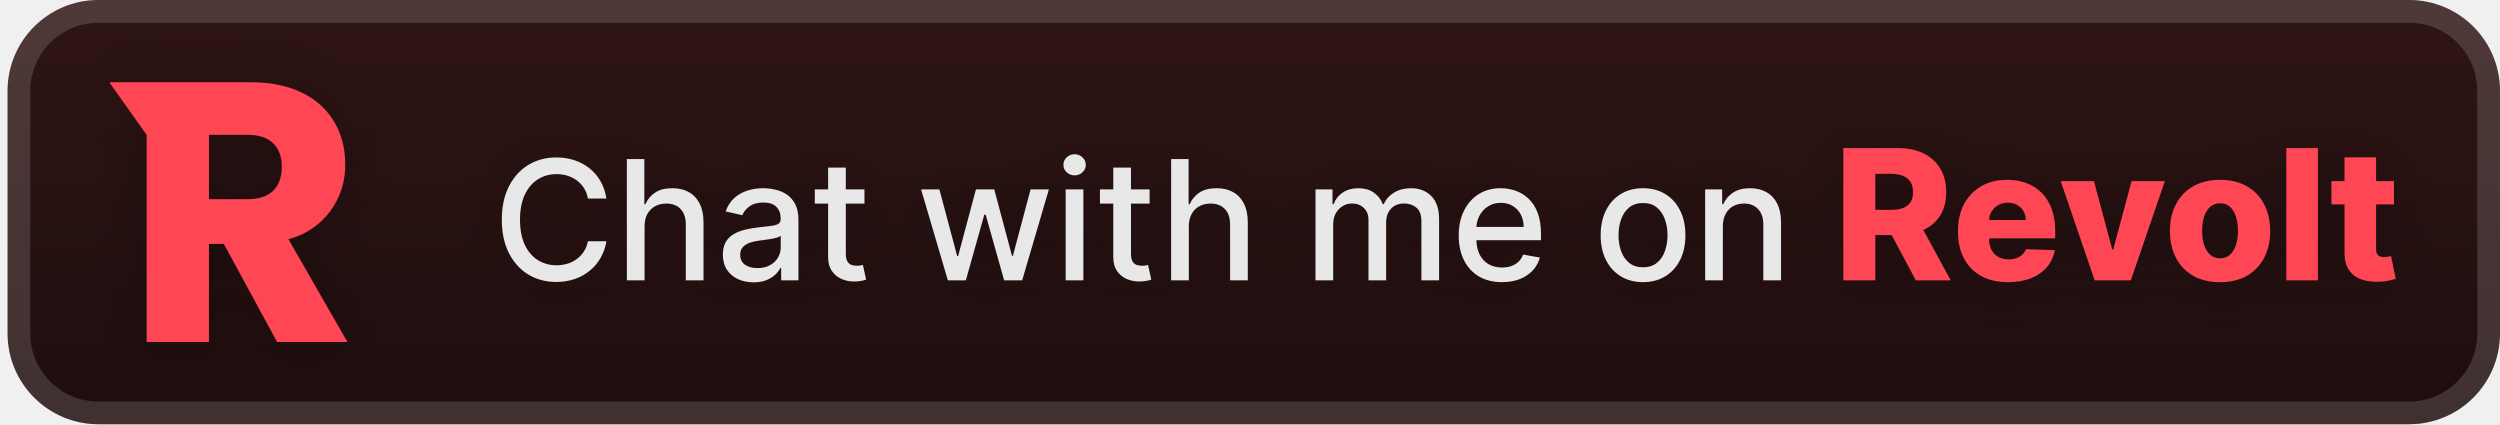
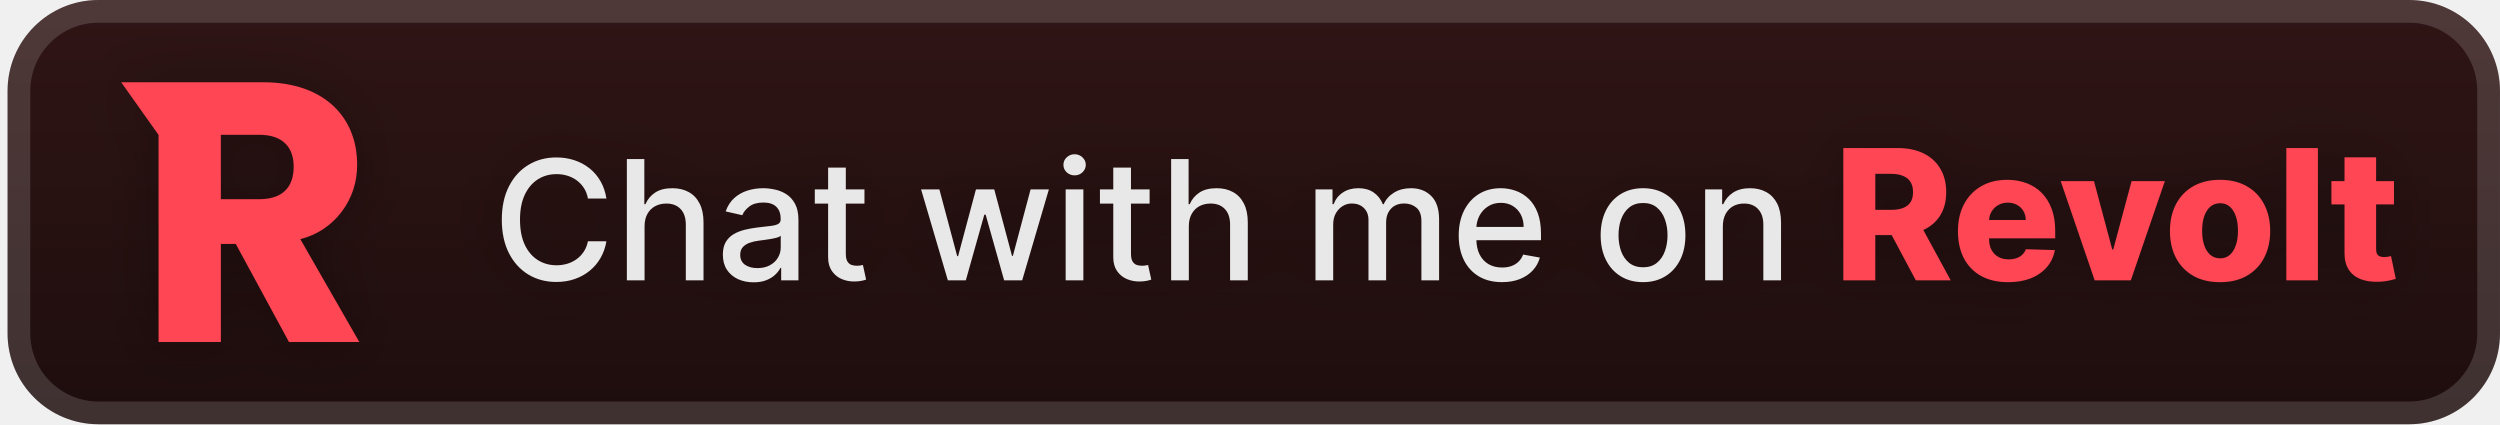
<svg xmlns="http://www.w3.org/2000/svg" width="165" height="28" viewBox="0 0 165 28" fill="none">
  <rect x="0.499" y="-3.05176e-05" width="164.5" height="28" rx="6" fill="url(#paint0_linear_28_2796)" />
  <g filter="url(#filter0_d_28_2796)">
-     <path d="M18.599 10.996C18.599 12.339 17.878 13.146 16.339 13.146H13.791V8.896H16.34C17.878 8.896 18.599 9.726 18.599 10.996ZM7.214 5.429L9.68 8.904V22.57H13.792V16.1H14.777L18.288 22.571H22.928L19.033 15.782C20.121 15.514 21.085 14.876 21.767 13.974C22.449 13.073 22.807 11.962 22.783 10.825C22.783 7.846 20.715 5.429 16.58 5.429H7.214Z" fill="#FF4654" />
+     <path d="M19.385 10.996C19.385 12.339 18.664 13.146 17.125 13.146H14.577V8.896H17.125C18.664 8.896 19.385 9.726 19.385 10.996ZM7.999 5.429L10.466 8.904V22.57H14.577V16.1H15.563L19.073 22.571H23.714L19.819 15.782C20.906 15.514 21.871 14.876 22.552 13.974C23.234 13.073 23.593 11.962 23.568 10.825C23.568 7.846 21.501 5.429 17.366 5.429H7.999Z" fill="#FF4654" />
  </g>
  <g filter="url(#filter1_d_28_2796)">
    <path d="M40.023 13.101H38.804C38.757 12.841 38.67 12.612 38.542 12.414C38.415 12.216 38.258 12.048 38.074 11.91C37.889 11.772 37.682 11.668 37.452 11.598C37.226 11.527 36.985 11.492 36.73 11.492C36.269 11.492 35.856 11.608 35.492 11.84C35.13 12.072 34.843 12.411 34.632 12.859C34.424 13.307 34.32 13.854 34.32 14.5C34.32 15.151 34.424 15.7 34.632 16.148C34.843 16.596 35.131 16.935 35.495 17.164C35.86 17.393 36.27 17.508 36.726 17.508C36.978 17.508 37.218 17.474 37.445 17.406C37.674 17.336 37.881 17.233 38.066 17.098C38.251 16.962 38.407 16.797 38.534 16.602C38.665 16.404 38.755 16.177 38.804 15.922L40.023 15.926C39.958 16.319 39.831 16.681 39.644 17.012C39.459 17.34 39.221 17.624 38.929 17.863C38.64 18.1 38.309 18.284 37.937 18.414C37.564 18.544 37.158 18.609 36.718 18.609C36.025 18.609 35.408 18.445 34.867 18.117C34.325 17.786 33.898 17.314 33.585 16.699C33.275 16.085 33.12 15.351 33.12 14.5C33.12 13.646 33.277 12.913 33.589 12.301C33.902 11.686 34.329 11.215 34.87 10.887C35.412 10.556 36.028 10.391 36.718 10.391C37.142 10.391 37.538 10.452 37.906 10.574C38.275 10.694 38.607 10.871 38.902 11.105C39.196 11.337 39.439 11.621 39.632 11.957C39.825 12.29 39.955 12.672 40.023 13.101ZM42.541 14.938V18.5H41.373V10.5H42.526V13.476H42.6C42.74 13.154 42.955 12.897 43.244 12.707C43.533 12.517 43.911 12.422 44.377 12.422C44.789 12.422 45.148 12.507 45.455 12.676C45.765 12.845 46.005 13.098 46.174 13.434C46.346 13.767 46.432 14.184 46.432 14.684V18.5H45.264V14.824C45.264 14.384 45.151 14.043 44.924 13.801C44.697 13.556 44.382 13.434 43.979 13.434C43.703 13.434 43.455 13.492 43.237 13.609C43.02 13.726 42.85 13.898 42.725 14.125C42.602 14.349 42.541 14.62 42.541 14.938ZM49.737 18.633C49.356 18.633 49.013 18.562 48.705 18.422C48.398 18.279 48.154 18.072 47.975 17.801C47.798 17.53 47.709 17.198 47.709 16.805C47.709 16.466 47.774 16.188 47.904 15.969C48.035 15.75 48.211 15.577 48.432 15.449C48.653 15.322 48.901 15.225 49.174 15.16C49.447 15.095 49.726 15.046 50.01 15.012C50.369 14.97 50.661 14.936 50.885 14.91C51.109 14.882 51.272 14.836 51.373 14.773C51.475 14.711 51.526 14.609 51.526 14.469V14.441C51.526 14.1 51.429 13.836 51.237 13.648C51.047 13.461 50.763 13.367 50.385 13.367C49.992 13.367 49.682 13.454 49.455 13.629C49.231 13.801 49.076 13.992 48.99 14.203L47.893 13.953C48.023 13.588 48.213 13.294 48.463 13.07C48.716 12.844 49.006 12.68 49.334 12.578C49.662 12.474 50.007 12.422 50.369 12.422C50.609 12.422 50.863 12.45 51.131 12.508C51.402 12.562 51.654 12.664 51.889 12.812C52.126 12.961 52.32 13.173 52.471 13.449C52.622 13.723 52.697 14.078 52.697 14.516V18.5H51.557V17.68H51.51C51.434 17.831 51.321 17.979 51.17 18.125C51.019 18.271 50.825 18.392 50.588 18.488C50.351 18.585 50.067 18.633 49.737 18.633ZM49.99 17.695C50.313 17.695 50.589 17.631 50.819 17.504C51.05 17.376 51.226 17.21 51.346 17.004C51.468 16.796 51.529 16.573 51.529 16.336V15.562C51.488 15.604 51.407 15.643 51.287 15.68C51.17 15.713 51.036 15.743 50.885 15.77C50.734 15.793 50.587 15.815 50.444 15.836C50.3 15.854 50.181 15.87 50.084 15.883C49.858 15.911 49.651 15.96 49.463 16.027C49.278 16.095 49.13 16.193 49.018 16.32C48.908 16.445 48.854 16.612 48.854 16.82C48.854 17.109 48.961 17.328 49.174 17.477C49.388 17.622 49.66 17.695 49.99 17.695ZM57.054 12.5V13.438H53.777V12.5H57.054ZM54.656 11.062H55.824V16.738C55.824 16.965 55.857 17.135 55.925 17.25C55.993 17.362 56.08 17.439 56.187 17.48C56.296 17.52 56.415 17.539 56.542 17.539C56.636 17.539 56.718 17.532 56.788 17.52C56.859 17.506 56.913 17.496 56.952 17.488L57.163 18.453C57.096 18.479 56.999 18.505 56.874 18.531C56.749 18.56 56.593 18.576 56.406 18.578C56.098 18.583 55.812 18.529 55.546 18.414C55.281 18.299 55.066 18.122 54.902 17.883C54.737 17.643 54.656 17.342 54.656 16.98V11.062ZM62.558 18.5L60.792 12.5H61.999L63.175 16.906H63.234L64.413 12.5H65.62L66.792 16.887H66.851L68.019 12.5H69.226L67.464 18.5H66.273L65.054 14.168H64.964L63.745 18.5H62.558ZM70.334 18.5V12.5H71.502V18.5H70.334ZM70.924 11.574C70.721 11.574 70.546 11.507 70.401 11.371C70.257 11.233 70.186 11.069 70.186 10.879C70.186 10.686 70.257 10.522 70.401 10.387C70.546 10.249 70.721 10.18 70.924 10.18C71.127 10.18 71.3 10.249 71.444 10.387C71.589 10.522 71.662 10.686 71.662 10.879C71.662 11.069 71.589 11.233 71.444 11.371C71.3 11.507 71.127 11.574 70.924 11.574ZM75.874 12.5V13.438H72.597V12.5H75.874ZM73.476 11.062H74.644V16.738C74.644 16.965 74.678 17.135 74.745 17.25C74.813 17.362 74.9 17.439 75.007 17.48C75.116 17.52 75.235 17.539 75.362 17.539C75.456 17.539 75.538 17.532 75.609 17.52C75.679 17.506 75.734 17.496 75.773 17.488L75.984 18.453C75.916 18.479 75.82 18.505 75.695 18.531C75.57 18.56 75.413 18.576 75.226 18.578C74.918 18.583 74.632 18.529 74.366 18.414C74.101 18.299 73.886 18.122 73.722 17.883C73.558 17.643 73.476 17.342 73.476 16.98V11.062ZM78.463 14.938V18.5H77.295V10.5H78.448V13.476H78.522C78.662 13.154 78.877 12.897 79.166 12.707C79.455 12.517 79.833 12.422 80.299 12.422C80.71 12.422 81.07 12.507 81.377 12.676C81.687 12.845 81.927 13.098 82.096 13.434C82.268 13.767 82.354 14.184 82.354 14.684V18.5H81.186V14.824C81.186 14.384 81.073 14.043 80.846 13.801C80.619 13.556 80.304 13.434 79.901 13.434C79.625 13.434 79.377 13.492 79.158 13.609C78.942 13.726 78.772 13.898 78.647 14.125C78.524 14.349 78.463 14.62 78.463 14.938ZM86.823 18.5V12.5H87.945V13.476H88.019C88.144 13.146 88.348 12.888 88.632 12.703C88.916 12.516 89.256 12.422 89.652 12.422C90.053 12.422 90.389 12.516 90.659 12.703C90.933 12.891 91.135 13.148 91.265 13.476H91.327C91.471 13.156 91.698 12.901 92.011 12.711C92.323 12.518 92.696 12.422 93.128 12.422C93.672 12.422 94.116 12.592 94.46 12.934C94.806 13.275 94.98 13.789 94.98 14.476V18.5H93.812V14.586C93.812 14.18 93.701 13.885 93.48 13.703C93.258 13.521 92.994 13.43 92.687 13.43C92.306 13.43 92.011 13.547 91.8 13.781C91.589 14.013 91.484 14.311 91.484 14.676V18.5H90.32V14.512C90.32 14.186 90.218 13.924 90.015 13.726C89.812 13.529 89.547 13.43 89.222 13.43C89.001 13.43 88.796 13.488 88.609 13.605C88.424 13.72 88.274 13.88 88.159 14.086C88.047 14.292 87.991 14.53 87.991 14.801V18.5H86.823ZM99.131 18.621C98.54 18.621 98.031 18.495 97.604 18.242C97.179 17.987 96.851 17.629 96.619 17.168C96.39 16.704 96.276 16.161 96.276 15.539C96.276 14.924 96.39 14.383 96.619 13.914C96.851 13.445 97.174 13.079 97.588 12.816C98.005 12.553 98.492 12.422 99.049 12.422C99.388 12.422 99.716 12.478 100.033 12.59C100.351 12.702 100.636 12.878 100.889 13.117C101.141 13.357 101.341 13.668 101.487 14.051C101.632 14.431 101.705 14.893 101.705 15.438V15.851H96.936V14.976H100.561C100.561 14.669 100.498 14.397 100.373 14.16C100.248 13.921 100.072 13.732 99.846 13.594C99.622 13.456 99.359 13.387 99.057 13.387C98.729 13.387 98.442 13.467 98.198 13.629C97.955 13.788 97.768 13.996 97.635 14.254C97.505 14.509 97.44 14.786 97.44 15.086V15.77C97.44 16.171 97.51 16.512 97.651 16.793C97.794 17.074 97.993 17.289 98.248 17.438C98.504 17.583 98.802 17.656 99.143 17.656C99.364 17.656 99.566 17.625 99.748 17.562C99.931 17.497 100.088 17.401 100.221 17.273C100.354 17.146 100.455 16.988 100.526 16.801L101.631 17C101.543 17.326 101.384 17.611 101.155 17.855C100.928 18.098 100.643 18.286 100.299 18.422C99.958 18.555 99.569 18.621 99.131 18.621ZM108.44 18.621C107.877 18.621 107.386 18.492 106.967 18.234C106.548 17.977 106.222 17.616 105.99 17.152C105.759 16.689 105.643 16.147 105.643 15.527C105.643 14.905 105.759 14.361 105.99 13.895C106.222 13.428 106.548 13.066 106.967 12.809C107.386 12.551 107.877 12.422 108.44 12.422C109.002 12.422 109.493 12.551 109.912 12.809C110.332 13.066 110.657 13.428 110.889 13.895C111.121 14.361 111.237 14.905 111.237 15.527C111.237 16.147 111.121 16.689 110.889 17.152C110.657 17.616 110.332 17.977 109.912 18.234C109.493 18.492 109.002 18.621 108.44 18.621ZM108.444 17.641C108.808 17.641 109.11 17.544 109.35 17.352C109.589 17.159 109.766 16.902 109.881 16.582C109.998 16.262 110.057 15.909 110.057 15.523C110.057 15.141 109.998 14.789 109.881 14.469C109.766 14.146 109.589 13.887 109.35 13.691C109.11 13.496 108.808 13.398 108.444 13.398C108.076 13.398 107.772 13.496 107.53 13.691C107.29 13.887 107.112 14.146 106.994 14.469C106.88 14.789 106.822 15.141 106.822 15.523C106.822 15.909 106.88 16.262 106.994 16.582C107.112 16.902 107.29 17.159 107.53 17.352C107.772 17.544 108.076 17.641 108.444 17.641ZM113.708 14.938V18.5H112.54V12.5H113.661V13.476H113.736C113.874 13.159 114.09 12.904 114.384 12.711C114.681 12.518 115.055 12.422 115.505 12.422C115.914 12.422 116.272 12.508 116.579 12.68C116.887 12.849 117.125 13.101 117.294 13.438C117.463 13.773 117.548 14.189 117.548 14.684V18.5H116.38V14.824C116.38 14.389 116.267 14.049 116.04 13.805C115.814 13.557 115.502 13.434 115.107 13.434C114.836 13.434 114.595 13.492 114.384 13.609C114.176 13.726 114.01 13.898 113.888 14.125C113.768 14.349 113.708 14.62 113.708 14.938Z" fill="#E8E8E8" />
    <path d="M121.66 18.5V9.773H125.265C125.918 9.773 126.482 9.891 126.957 10.126C127.434 10.359 127.802 10.695 128.06 11.132C128.319 11.567 128.448 12.082 128.448 12.679C128.448 13.284 128.316 13.798 128.052 14.222C127.788 14.642 127.413 14.963 126.927 15.185C126.441 15.403 125.866 15.513 125.201 15.513H122.921V13.851H124.809C125.127 13.851 125.393 13.81 125.606 13.727C125.822 13.642 125.985 13.514 126.096 13.344C126.207 13.17 126.262 12.949 126.262 12.679C126.262 12.409 126.207 12.186 126.096 12.01C125.985 11.831 125.822 11.697 125.606 11.609C125.39 11.518 125.124 11.473 124.809 11.473H123.769V18.5H121.66ZM126.573 14.511L128.746 18.5H126.445L124.315 14.511H126.573ZM132.536 18.623C131.851 18.623 131.26 18.489 130.763 18.219C130.269 17.946 129.888 17.558 129.621 17.055C129.357 16.55 129.225 15.949 129.225 15.253C129.225 14.577 129.358 13.986 129.625 13.48C129.892 12.972 130.269 12.577 130.755 12.295C131.24 12.011 131.813 11.869 132.472 11.869C132.938 11.869 133.364 11.942 133.75 12.087C134.137 12.232 134.47 12.446 134.752 12.73C135.033 13.014 135.252 13.365 135.408 13.783C135.564 14.197 135.642 14.673 135.642 15.21V15.73H129.953V14.52H133.703C133.701 14.298 133.648 14.101 133.546 13.928C133.444 13.754 133.303 13.619 133.124 13.523C132.948 13.423 132.745 13.373 132.515 13.373C132.282 13.373 132.073 13.426 131.888 13.531C131.703 13.633 131.557 13.774 131.449 13.953C131.341 14.129 131.284 14.329 131.279 14.554V15.786C131.279 16.052 131.331 16.287 131.436 16.489C131.542 16.688 131.691 16.842 131.884 16.953C132.077 17.064 132.307 17.119 132.574 17.119C132.759 17.119 132.926 17.094 133.077 17.043C133.228 16.991 133.357 16.916 133.465 16.817C133.573 16.717 133.654 16.595 133.708 16.45L135.621 16.506C135.542 16.935 135.367 17.308 135.097 17.626C134.83 17.942 134.479 18.188 134.044 18.364C133.61 18.537 133.107 18.623 132.536 18.623ZM142.88 11.954L140.635 18.5H138.248L136.007 11.954H138.201L139.407 16.463H139.475L140.686 11.954H142.88ZM146.524 18.623C145.836 18.623 145.245 18.483 144.751 18.202C144.26 17.918 143.88 17.523 143.613 17.017C143.349 16.509 143.217 15.919 143.217 15.248C143.217 14.575 143.349 13.986 143.613 13.48C143.88 12.972 144.26 12.577 144.751 12.295C145.245 12.011 145.836 11.869 146.524 11.869C147.211 11.869 147.801 12.011 148.292 12.295C148.787 12.577 149.166 12.972 149.43 13.48C149.697 13.986 149.831 14.575 149.831 15.248C149.831 15.919 149.697 16.509 149.43 17.017C149.166 17.523 148.787 17.918 148.292 18.202C147.801 18.483 147.211 18.623 146.524 18.623ZM146.537 17.051C146.787 17.051 146.998 16.974 147.171 16.821C147.345 16.668 147.477 16.454 147.568 16.182C147.662 15.909 147.708 15.594 147.708 15.236C147.708 14.872 147.662 14.554 147.568 14.281C147.477 14.008 147.345 13.795 147.171 13.642C146.998 13.489 146.787 13.412 146.537 13.412C146.278 13.412 146.059 13.489 145.88 13.642C145.704 13.795 145.569 14.008 145.475 14.281C145.385 14.554 145.339 14.872 145.339 15.236C145.339 15.594 145.385 15.909 145.475 16.182C145.569 16.454 145.704 16.668 145.88 16.821C146.059 16.974 146.278 17.051 146.537 17.051ZM152.982 9.773V18.5H150.898V9.773H152.982ZM158.003 11.954V13.489H153.874V11.954H158.003ZM154.739 10.386H156.822V16.442C156.822 16.57 156.842 16.673 156.882 16.753C156.925 16.829 156.986 16.885 157.065 16.919C157.145 16.95 157.24 16.966 157.351 16.966C157.43 16.966 157.514 16.959 157.602 16.945C157.693 16.927 157.761 16.913 157.807 16.902L158.122 18.406C158.023 18.435 157.882 18.47 157.7 18.513C157.521 18.555 157.307 18.582 157.057 18.594C156.568 18.616 156.149 18.56 155.8 18.423C155.453 18.284 155.187 18.068 155.003 17.776C154.821 17.483 154.733 17.115 154.739 16.672V10.386Z" fill="#FF4654" />
  </g>
  <rect x="1.249" y="0.75" width="163" height="26.5" rx="5.25" stroke="white" stroke-opacity="0.15" stroke-width="1.5" />
  <defs>
    <filter id="filter0_d_28_2796" x="2.499" y="-3.05176e-05" width="28" height="28" filterUnits="userSpaceOnUse" color-interpolation-filters="sRGB">
      <feFlood flood-opacity="0" result="BackgroundImageFix" />
      <feColorMatrix in="SourceAlpha" type="matrix" values="0 0 0 0 0 0 0 0 0 0 0 0 0 0 0 0 0 0 127 0" result="hardAlpha" />
      <feOffset />
      <feGaussianBlur stdDeviation="2" />
      <feComposite in2="hardAlpha" operator="out" />
      <feColorMatrix type="matrix" values="0 0 0 0 0 0 0 0 0 0 0 0 0 0 0 0 0 0 0.25 0" />
      <feBlend mode="normal" in2="BackgroundImageFix" result="effect1_dropShadow_28_2796" />
      <feBlend mode="normal" in="SourceGraphic" in2="effect1_dropShadow_28_2796" result="shape" />
    </filter>
    <filter id="filter1_d_28_2796" x="28.499" y="3.5" width="134.5" height="21" filterUnits="userSpaceOnUse" color-interpolation-filters="sRGB">
      <feFlood flood-opacity="0" result="BackgroundImageFix" />
      <feColorMatrix in="SourceAlpha" type="matrix" values="0 0 0 0 0 0 0 0 0 0 0 0 0 0 0 0 0 0 127 0" result="hardAlpha" />
      <feOffset />
      <feGaussianBlur stdDeviation="2" />
      <feComposite in2="hardAlpha" operator="out" />
      <feColorMatrix type="matrix" values="0 0 0 0 0 0 0 0 0 0 0 0 0 0 0 0 0 0 0.25 0" />
      <feBlend mode="normal" in2="BackgroundImageFix" result="effect1_dropShadow_28_2796" />
      <feBlend mode="normal" in="SourceGraphic" in2="effect1_dropShadow_28_2796" result="shape" />
    </filter>
    <linearGradient id="paint0_linear_28_2796" x1="82.749" y1="-3.05176e-05" x2="82.749" y2="28" gradientUnits="userSpaceOnUse">
      <stop stop-color="#301515" />
      <stop offset="1" stop-color="#1E0D0D" />
    </linearGradient>
  </defs>
</svg>
